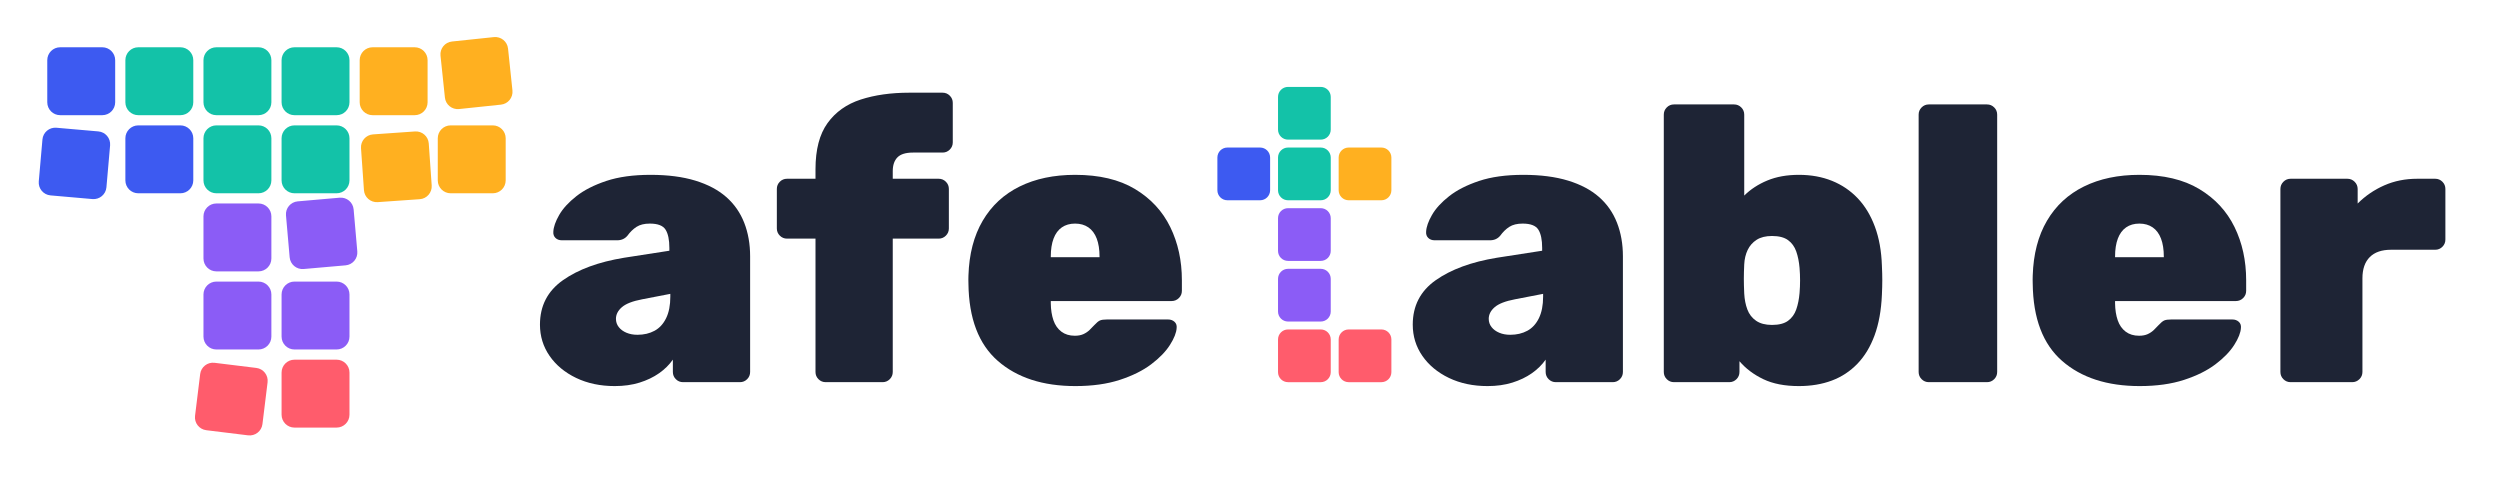
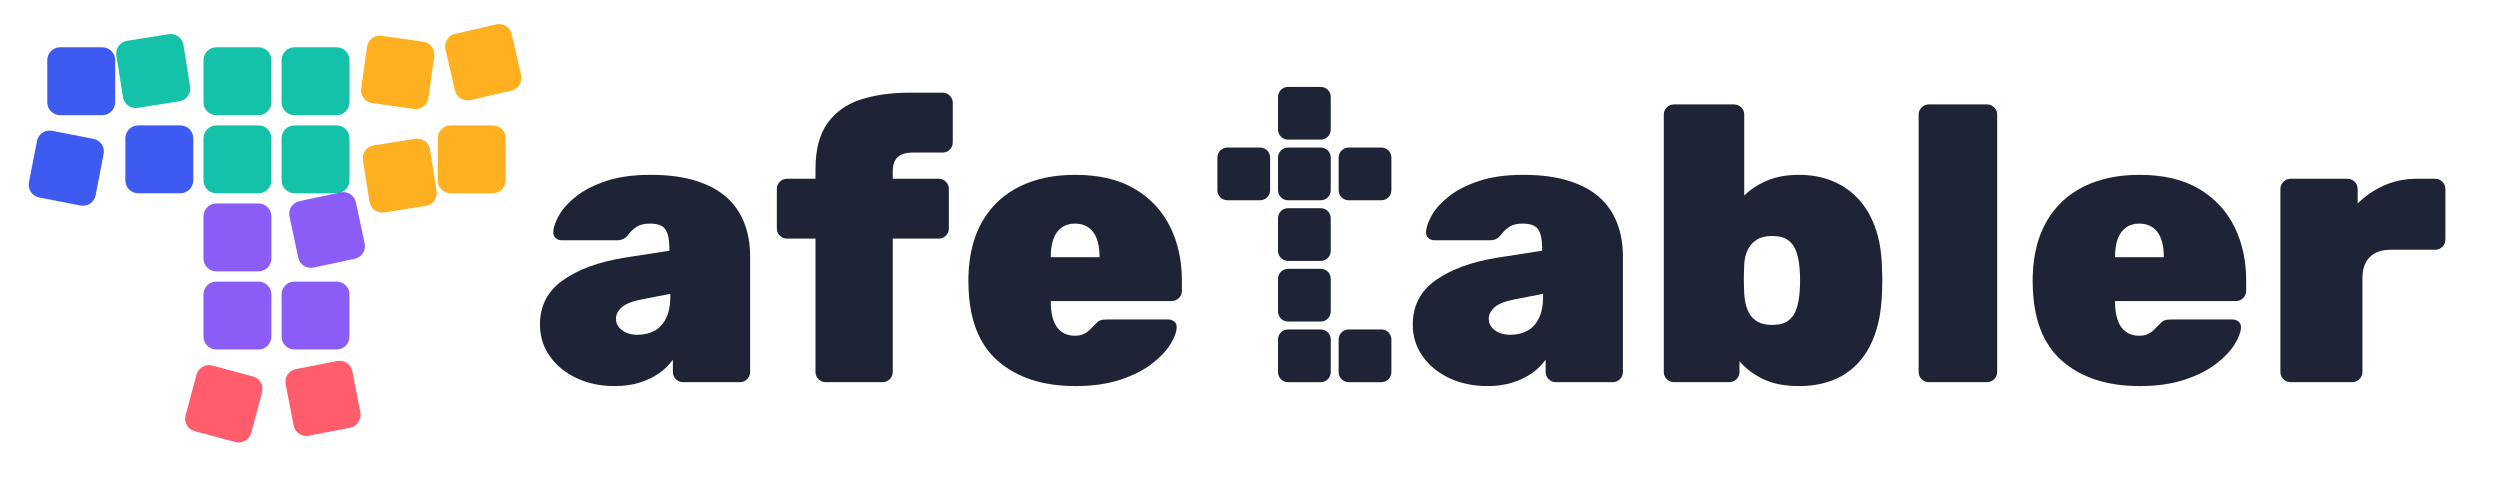
- <svg xmlns="http://www.w3.org/2000/svg" viewBox="0 0 2327 456" width="2327" height="456">
+ <svg xmlns="http://www.w3.org/2000/svg" viewBox="0 0 2327 468" width="2327" height="468">
  <g transform="translate(44.00,44.00)">
    <rect x="0.00" y="0.00" width="63.21" height="63.21" rx="12.01" ry="12.01" fill="#3D5AF1" />
-     <rect x="0.00" y="72.70" width="63.21" height="63.21" rx="12.01" ry="12.01" fill="#3D5AF1" transform="translate(-6.32 3.79) rotate(5 31.61 104.30)" />
+     <rect x="0.00" y="72.70" width="63.21" height="63.21" rx="12.01" ry="12.01" fill="#3D5AF1" transform="translate(-13.91 8.22) rotate(11 31.61 104.30)" />
    <rect x="72.70" y="72.70" width="63.21" height="63.21" rx="12.01" ry="12.01" fill="#3D5AF1" />
-     <rect x="72.70" y="0.00" width="63.21" height="63.21" rx="12.01" ry="12.01" fill="#13C2A8" />
+     <rect x="72.70" y="0.00" width="63.21" height="63.21" rx="12.01" ry="12.01" fill="#13C2A8" transform="translate(-5.69 -9.48) rotate(-9 104.30 31.61)" />
    <rect x="145.39" y="0.00" width="63.21" height="63.21" rx="12.01" ry="12.01" fill="#13C2A8" />
    <rect x="218.09" y="0.00" width="63.21" height="63.21" rx="12.01" ry="12.01" fill="#13C2A8" />
    <rect x="145.39" y="72.70" width="63.21" height="63.21" rx="12.01" ry="12.01" fill="#13C2A8" />
    <rect x="218.09" y="72.70" width="63.21" height="63.21" rx="12.01" ry="12.01" fill="#13C2A8" />
-     <rect x="290.79" y="0.00" width="63.21" height="63.21" rx="12.01" ry="12.01" fill="#FFB020" />
-     <rect x="363.48" y="0.00" width="63.21" height="63.21" rx="12.01" ry="12.01" fill="#FFB020" transform="translate(4.42 -7.59) rotate(-6 395.09 31.61)" />
-     <rect x="290.79" y="72.70" width="63.21" height="63.21" rx="12.01" ry="12.01" fill="#FFB020" transform="translate(2.53 6.95) rotate(-4 322.39 104.30)" />
+     <rect x="290.79" y="0.00" width="63.21" height="63.21" rx="12.01" ry="12.01" fill="#FFB020" transform="translate(3.79 -8.22) rotate(8 322.39 31.61)" />
+     <rect x="363.48" y="0.00" width="63.21" height="63.21" rx="12.01" ry="12.01" fill="#FFB020" transform="translate(10.75 -17.70) rotate(-13 395.09 31.61)" />
+     <rect x="290.79" y="72.70" width="63.21" height="63.21" rx="12.01" ry="12.01" fill="#FFB020" transform="translate(5.69 15.17) rotate(-9 322.39 104.30)" />
    <rect x="363.48" y="72.70" width="63.21" height="63.21" rx="12.01" ry="12.01" fill="#FFB020" />
    <rect x="145.39" y="145.39" width="63.21" height="63.21" rx="12.01" ry="12.01" fill="#8B5CF6" />
-     <rect x="218.09" y="145.39" width="63.21" height="63.21" rx="12.01" ry="12.01" fill="#8B5CF6" transform="translate(5.69 -3.79) rotate(-5 249.70 177.00)" />
+     <rect x="218.09" y="145.39" width="63.21" height="63.21" rx="12.01" ry="12.01" fill="#8B5CF6" transform="translate(10.75 -6.95) rotate(-12 249.70 177.00)" />
    <rect x="145.39" y="218.09" width="63.21" height="63.21" rx="12.01" ry="12.01" fill="#8B5CF6" />
    <rect x="218.09" y="218.09" width="63.21" height="63.21" rx="12.01" ry="12.01" fill="#8B5CF6" />
-     <rect x="145.39" y="290.79" width="63.21" height="63.21" rx="12.01" ry="12.01" fill="#FF5C6C" transform="translate(-5.69 5.06) rotate(7 177.00 322.39)" />
-     <rect x="218.09" y="290.79" width="63.21" height="63.21" rx="12.01" ry="12.01" fill="#FF5C6C" />
+     <rect x="145.39" y="290.79" width="63.21" height="63.21" rx="12.01" ry="12.01" fill="#FF5C6C" transform="translate(-12.64 9.48) rotate(15 177.00 322.39)" />
+     <rect x="218.09" y="290.79" width="63.21" height="63.21" rx="12.01" ry="12.01" fill="#FF5C6C" transform="translate(6.95 4.42) rotate(-11 249.70 322.39)" />
  </g>
  <path transform="translate(494.70,355.72) scale(0.36411,-0.36411)" d="M212.875 -10Q157.562 -10 114.219 10.812Q70.875 31.625 46.281 67.156Q21.688 102.688 21.688 147.125Q21.688 219.188 80.344 260.594Q139 302 236.75 318.062L352.5 336V343.375Q352.5 374.438 342.75 389.906Q333 405.375 302.625 405.375Q281.5 405.375 268.594 397.062Q255.688 388.75 245.312 374.438Q235.438 362.688 219 362.688H77.875Q67.5 362.688 61.281 368.781Q55.062 374.875 55.875 384.688Q56.688 402.75 70.844 427.406Q85 452.062 114.719 475.406Q144.438 498.75 191.219 514.375Q238 530 304.25 530Q370.562 530 418.812 515.219Q467.062 500.438 497.906 473.312Q528.75 446.188 543.844 407.469Q558.938 368.75 558.938 321.688V26.062Q558.938 15.25 551.312 7.625Q543.688 0 532.875 0H387.5Q376.688 0 369.062 7.625Q361.438 15.25 361.438 26.062V57.625Q347.812 38 326.219 22.844Q304.625 7.688 276.219 -1.156Q247.812 -10 212.875 -10ZM270.812 121.125Q295.688 121.125 314.594 131.375Q333.5 141.625 344.219 163.625Q354.938 185.625 354.938 218.562V225.75L282.812 211.812Q246.312 204.875 231.125 191.688Q215.938 178.5 215.938 161.875Q215.938 150 223.156 140.781Q230.375 131.562 242.812 126.344Q255.25 121.125 270.812 121.125Z" fill="#1E2435" />
  <path transform="translate(717.35,355.72) scale(0.36411,-0.36411)" d="M140.625 0Q129.812 0 122.188 7.625Q114.562 15.25 114.562 26.062V366.938H41.812Q31 366.938 23.375 374.562Q15.75 382.188 15.75 393V493.938Q15.75 504.75 23.375 512.375Q31 520 41.812 520H114.562V544.5Q114.562 619.562 145.344 662.25Q176.125 704.938 230.156 722.469Q284.188 740 354.125 740H439.438Q450.25 740 457.875 732.375Q465.5 724.75 465.5 713.938V613Q465.5 602.188 457.875 594.562Q450.25 586.938 439.438 586.938H363.875Q336.062 586.938 324.062 574.688Q312.062 562.438 312.062 539.5V520H429.438Q440.25 520 447.875 512.375Q455.5 504.75 455.5 493.938V393Q455.5 382.188 447.875 374.562Q440.25 366.938 429.438 366.938H312.062V26.062Q312.062 15.25 304.438 7.625Q296.812 0 286 0Z" fill="#1E2435" />
  <path transform="translate(889.39,355.72) scale(0.36411,-0.36411)" d="M306.5 -10Q181.875 -10 108.219 54.312Q34.562 118.625 33.062 251.688Q32.875 256.125 32.875 262.438Q32.875 268.75 33.062 272.375Q35.625 355 69.531 412.688Q103.438 470.375 163.938 500.188Q224.438 530 305.688 530Q398.438 530 458.812 493.719Q519.188 457.438 548.938 396.594Q578.688 335.75 578.688 260.625V233.438Q578.688 222.625 570.969 215.0Q563.25 207.375 552.438 207.375H243.562Q243.562 206.562 243.562 205.0Q243.562 203.438 243.562 201.438Q243.938 176.75 250.344 158.188Q256.75 139.625 270.625 129.156Q284.5 118.688 304.875 118.688Q317.812 118.688 326.812 122.75Q335.812 126.812 342.656 133.375Q349.5 139.938 354.5 145.5Q363.5 155.25 369.312 157.75Q375.125 160.25 386.938 160.25H543.5Q553.312 160.25 559.812 154.344Q566.312 148.438 565.312 138.625Q564.312 120.562 548.188 95.188Q532.062 69.812 500.281 45.75Q468.5 21.688 419.938 5.844Q371.375 -10 306.5 -10ZM243.562 319.438H368.188V321Q368.188 348.25 360.969 367.125Q353.75 386 339.688 395.688Q325.625 405.375 305.688 405.375Q285.75 405.375 271.781 395.688Q257.812 386 250.688 367.125Q243.562 348.25 243.562 321Z" fill="#1E2435" />
  <g transform="translate(1133.14,80.89)">
-     <rect x="56.44" y="0.00" width="49.08" height="49.08" rx="9.32" ry="9.32" fill="#13C2A8" />
-     <rect x="0.00" y="56.44" width="49.08" height="49.08" rx="9.32" ry="9.32" fill="#3D5AF1" />
-     <rect x="56.44" y="56.44" width="49.08" height="49.08" rx="9.32" ry="9.32" fill="#13C2A8" />
-     <rect x="112.88" y="56.44" width="49.08" height="49.08" rx="9.32" ry="9.32" fill="#FFB020" />
-     <rect x="56.44" y="112.88" width="49.08" height="49.08" rx="9.32" ry="9.32" fill="#8B5CF6" />
-     <rect x="56.44" y="169.32" width="49.08" height="49.08" rx="9.32" ry="9.32" fill="#8B5CF6" />
-     <rect x="56.44" y="225.76" width="49.08" height="49.08" rx="9.32" ry="9.32" fill="#FF5C6C" />
-     <rect x="112.88" y="225.76" width="49.08" height="49.08" rx="9.32" ry="9.32" fill="#FF5C6C" />
+     <rect x="56.44" y="0.00" width="49.08" height="49.08" rx="9.32" ry="9.32" fill="#1E2435" />
+     <rect x="0.00" y="56.44" width="49.08" height="49.08" rx="9.32" ry="9.32" fill="#1E2435" />
+     <rect x="56.44" y="56.44" width="49.08" height="49.08" rx="9.32" ry="9.32" fill="#1E2435" />
+     <rect x="112.88" y="56.44" width="49.08" height="49.08" rx="9.32" ry="9.32" fill="#1E2435" />
+     <rect x="56.44" y="112.88" width="49.08" height="49.08" rx="9.32" ry="9.32" fill="#1E2435" />
+     <rect x="56.44" y="169.32" width="49.08" height="49.08" rx="9.32" ry="9.32" fill="#1E2435" />
+     <rect x="56.44" y="225.76" width="49.08" height="49.08" rx="9.32" ry="9.32" fill="#1E2435" />
+     <rect x="112.88" y="225.76" width="49.08" height="49.08" rx="9.32" ry="9.32" fill="#1E2435" />
  </g>
  <path transform="translate(1307.09,355.72) scale(0.36411,-0.36411)" d="M212.875 -10Q157.562 -10 114.219 10.812Q70.875 31.625 46.281 67.156Q21.688 102.688 21.688 147.125Q21.688 219.188 80.344 260.594Q139 302 236.75 318.062L352.5 336V343.375Q352.5 374.438 342.75 389.906Q333 405.375 302.625 405.375Q281.5 405.375 268.594 397.062Q255.688 388.75 245.312 374.438Q235.438 362.688 219 362.688H77.875Q67.5 362.688 61.281 368.781Q55.062 374.875 55.875 384.688Q56.688 402.75 70.844 427.406Q85 452.062 114.719 475.406Q144.438 498.75 191.219 514.375Q238 530 304.25 530Q370.562 530 418.812 515.219Q467.062 500.438 497.906 473.312Q528.75 446.188 543.844 407.469Q558.938 368.75 558.938 321.688V26.062Q558.938 15.25 551.312 7.625Q543.688 0 532.875 0H387.5Q376.688 0 369.062 7.625Q361.438 15.25 361.438 26.062V57.625Q347.812 38 326.219 22.844Q304.625 7.688 276.219 -1.156Q247.812 -10 212.875 -10ZM270.812 121.125Q295.688 121.125 314.594 131.375Q333.5 141.625 344.219 163.625Q354.938 185.625 354.938 218.562V225.75L282.812 211.812Q246.312 204.875 231.125 191.688Q215.938 178.5 215.938 161.875Q215.938 150 223.156 140.781Q230.375 131.562 242.812 126.344Q255.25 121.125 270.812 121.125Z" fill="#1E2435" />
  <path transform="translate(1529.75,355.72) scale(0.36411,-0.36411)" d="M397.125 -10Q343.25 -10 306.406 7.625Q269.562 25.25 245.375 53.562V26.062Q245.375 15.25 237.75 7.625Q230.125 0 219.312 0H78Q67.188 0 59.562 7.625Q51.938 15.25 51.938 26.062V683.938Q51.938 694.75 59.562 702.375Q67.188 710 78 710H231.5Q242.312 710 249.938 702.375Q257.562 694.75 257.562 683.938V477Q281.75 501.062 316.562 515.531Q351.375 530 397.125 530Q443.938 530 481.906 514.688Q519.875 499.375 547.719 470.062Q575.562 440.75 591.625 397.344Q607.688 353.938 609.5 297.75Q610.5 277.062 610.5 260.812Q610.5 244.562 609.5 223.062Q606.875 163.625 590.812 119.812Q574.75 76 546.906 47.094Q519.062 18.188 481.5 4.094Q443.938 -10 397.125 -10ZM328.562 146.312Q355.062 146.312 369.562 156.875Q384.062 167.438 390.531 185.875Q397 204.312 399 227.938Q401.625 260 399 292.062Q397 315.688 390.531 334.125Q384.062 352.562 369.562 363.125Q355.062 373.688 328.562 373.688Q304.438 373.688 289.25 363.938Q274.062 354.188 266.312 337.938Q258.562 321.688 257.562 301.188Q256.562 280.5 256.562 264.219Q256.562 247.938 257.562 226.438Q258.75 204.125 265.5 185.969Q272.25 167.812 287.75 157.062Q303.25 146.312 328.562 146.312Z" fill="#1E2435" />
  <path transform="translate(1766.96,355.72) scale(0.36411,-0.36411)" d="M78 0Q67.188 0 59.562 7.625Q51.938 15.25 51.938 26.062V683.938Q51.938 694.75 59.562 702.375Q67.188 710 78 710H226.625Q237.438 710 245.062 702.375Q252.688 694.75 252.688 683.938V26.062Q252.688 15.25 245.062 7.625Q237.438 0 226.625 0Z" fill="#1E2435" />
  <path transform="translate(1880.02,355.72) scale(0.36411,-0.36411)" d="M306.5 -10Q181.875 -10 108.219 54.312Q34.562 118.625 33.062 251.688Q32.875 256.125 32.875 262.438Q32.875 268.75 33.062 272.375Q35.625 355 69.531 412.688Q103.438 470.375 163.938 500.188Q224.438 530 305.688 530Q398.438 530 458.812 493.719Q519.188 457.438 548.938 396.594Q578.688 335.75 578.688 260.625V233.438Q578.688 222.625 570.969 215.0Q563.25 207.375 552.438 207.375H243.562Q243.562 206.562 243.562 205.0Q243.562 203.438 243.562 201.438Q243.938 176.75 250.344 158.188Q256.75 139.625 270.625 129.156Q284.5 118.688 304.875 118.688Q317.812 118.688 326.812 122.75Q335.812 126.812 342.656 133.375Q349.5 139.938 354.5 145.5Q363.5 155.25 369.312 157.75Q375.125 160.25 386.938 160.25H543.5Q553.312 160.25 559.812 154.344Q566.312 148.438 565.312 138.625Q564.312 120.562 548.188 95.188Q532.062 69.812 500.281 45.75Q468.5 21.688 419.938 5.844Q371.375 -10 306.5 -10ZM243.562 319.438H368.188V321Q368.188 348.25 360.969 367.125Q353.75 386 339.688 395.688Q325.625 405.375 305.688 405.375Q285.75 405.375 271.781 395.688Q257.812 386 250.688 367.125Q243.562 348.25 243.562 321Z" fill="#1E2435" />
  <path transform="translate(2103.76,355.72) scale(0.36411,-0.36411)" d="M77.812 0Q67 0 59.375 7.625Q51.75 15.25 51.75 26.062V493.75Q51.75 504.562 59.375 512.281Q67 520 77.812 520H223Q233.812 520 241.531 512.281Q249.25 504.562 249.25 493.75V456.688Q278.625 486 317.094 503.0Q355.562 520 401.5 520H447.438Q458.25 520 465.875 512.375Q473.5 504.75 473.5 493.938V364.562Q473.5 353.75 465.875 346.125Q458.25 338.5 447.438 338.5H334.562Q298.938 338.5 280.188 319.75Q261.438 301 261.438 265.375V26.062Q261.438 15.25 253.719 7.625Q246 0 235.188 0Z" fill="#1E2435" />
</svg>
